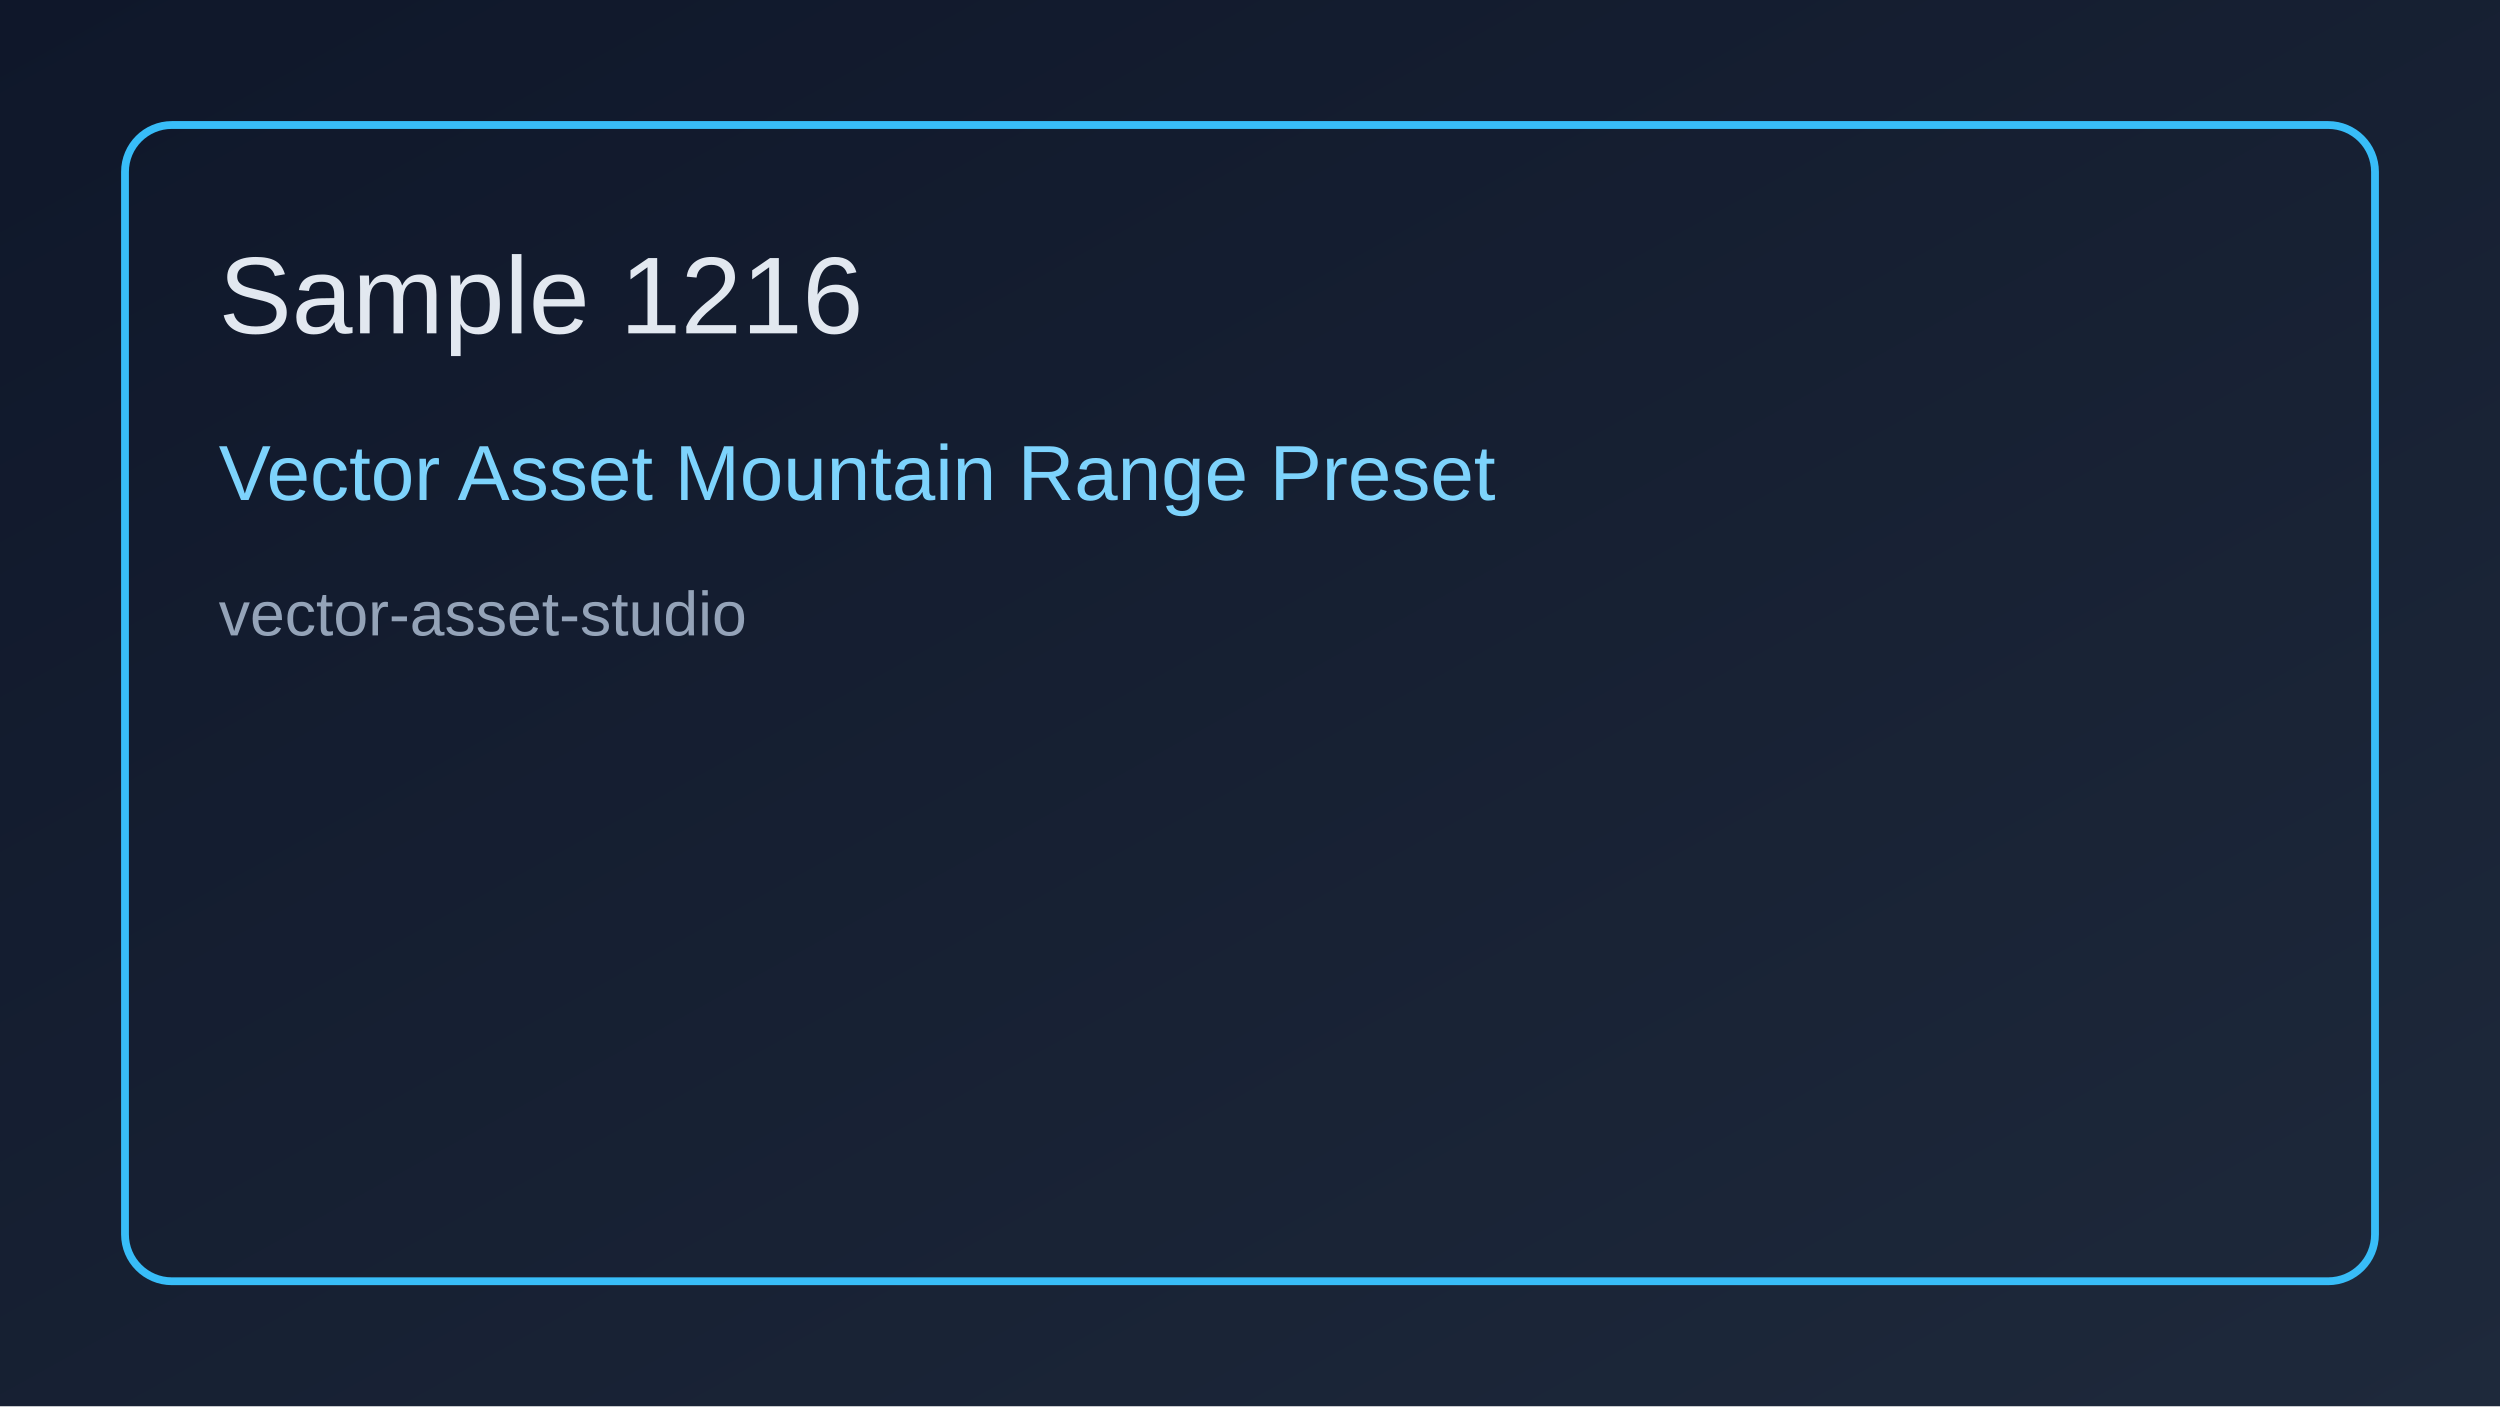
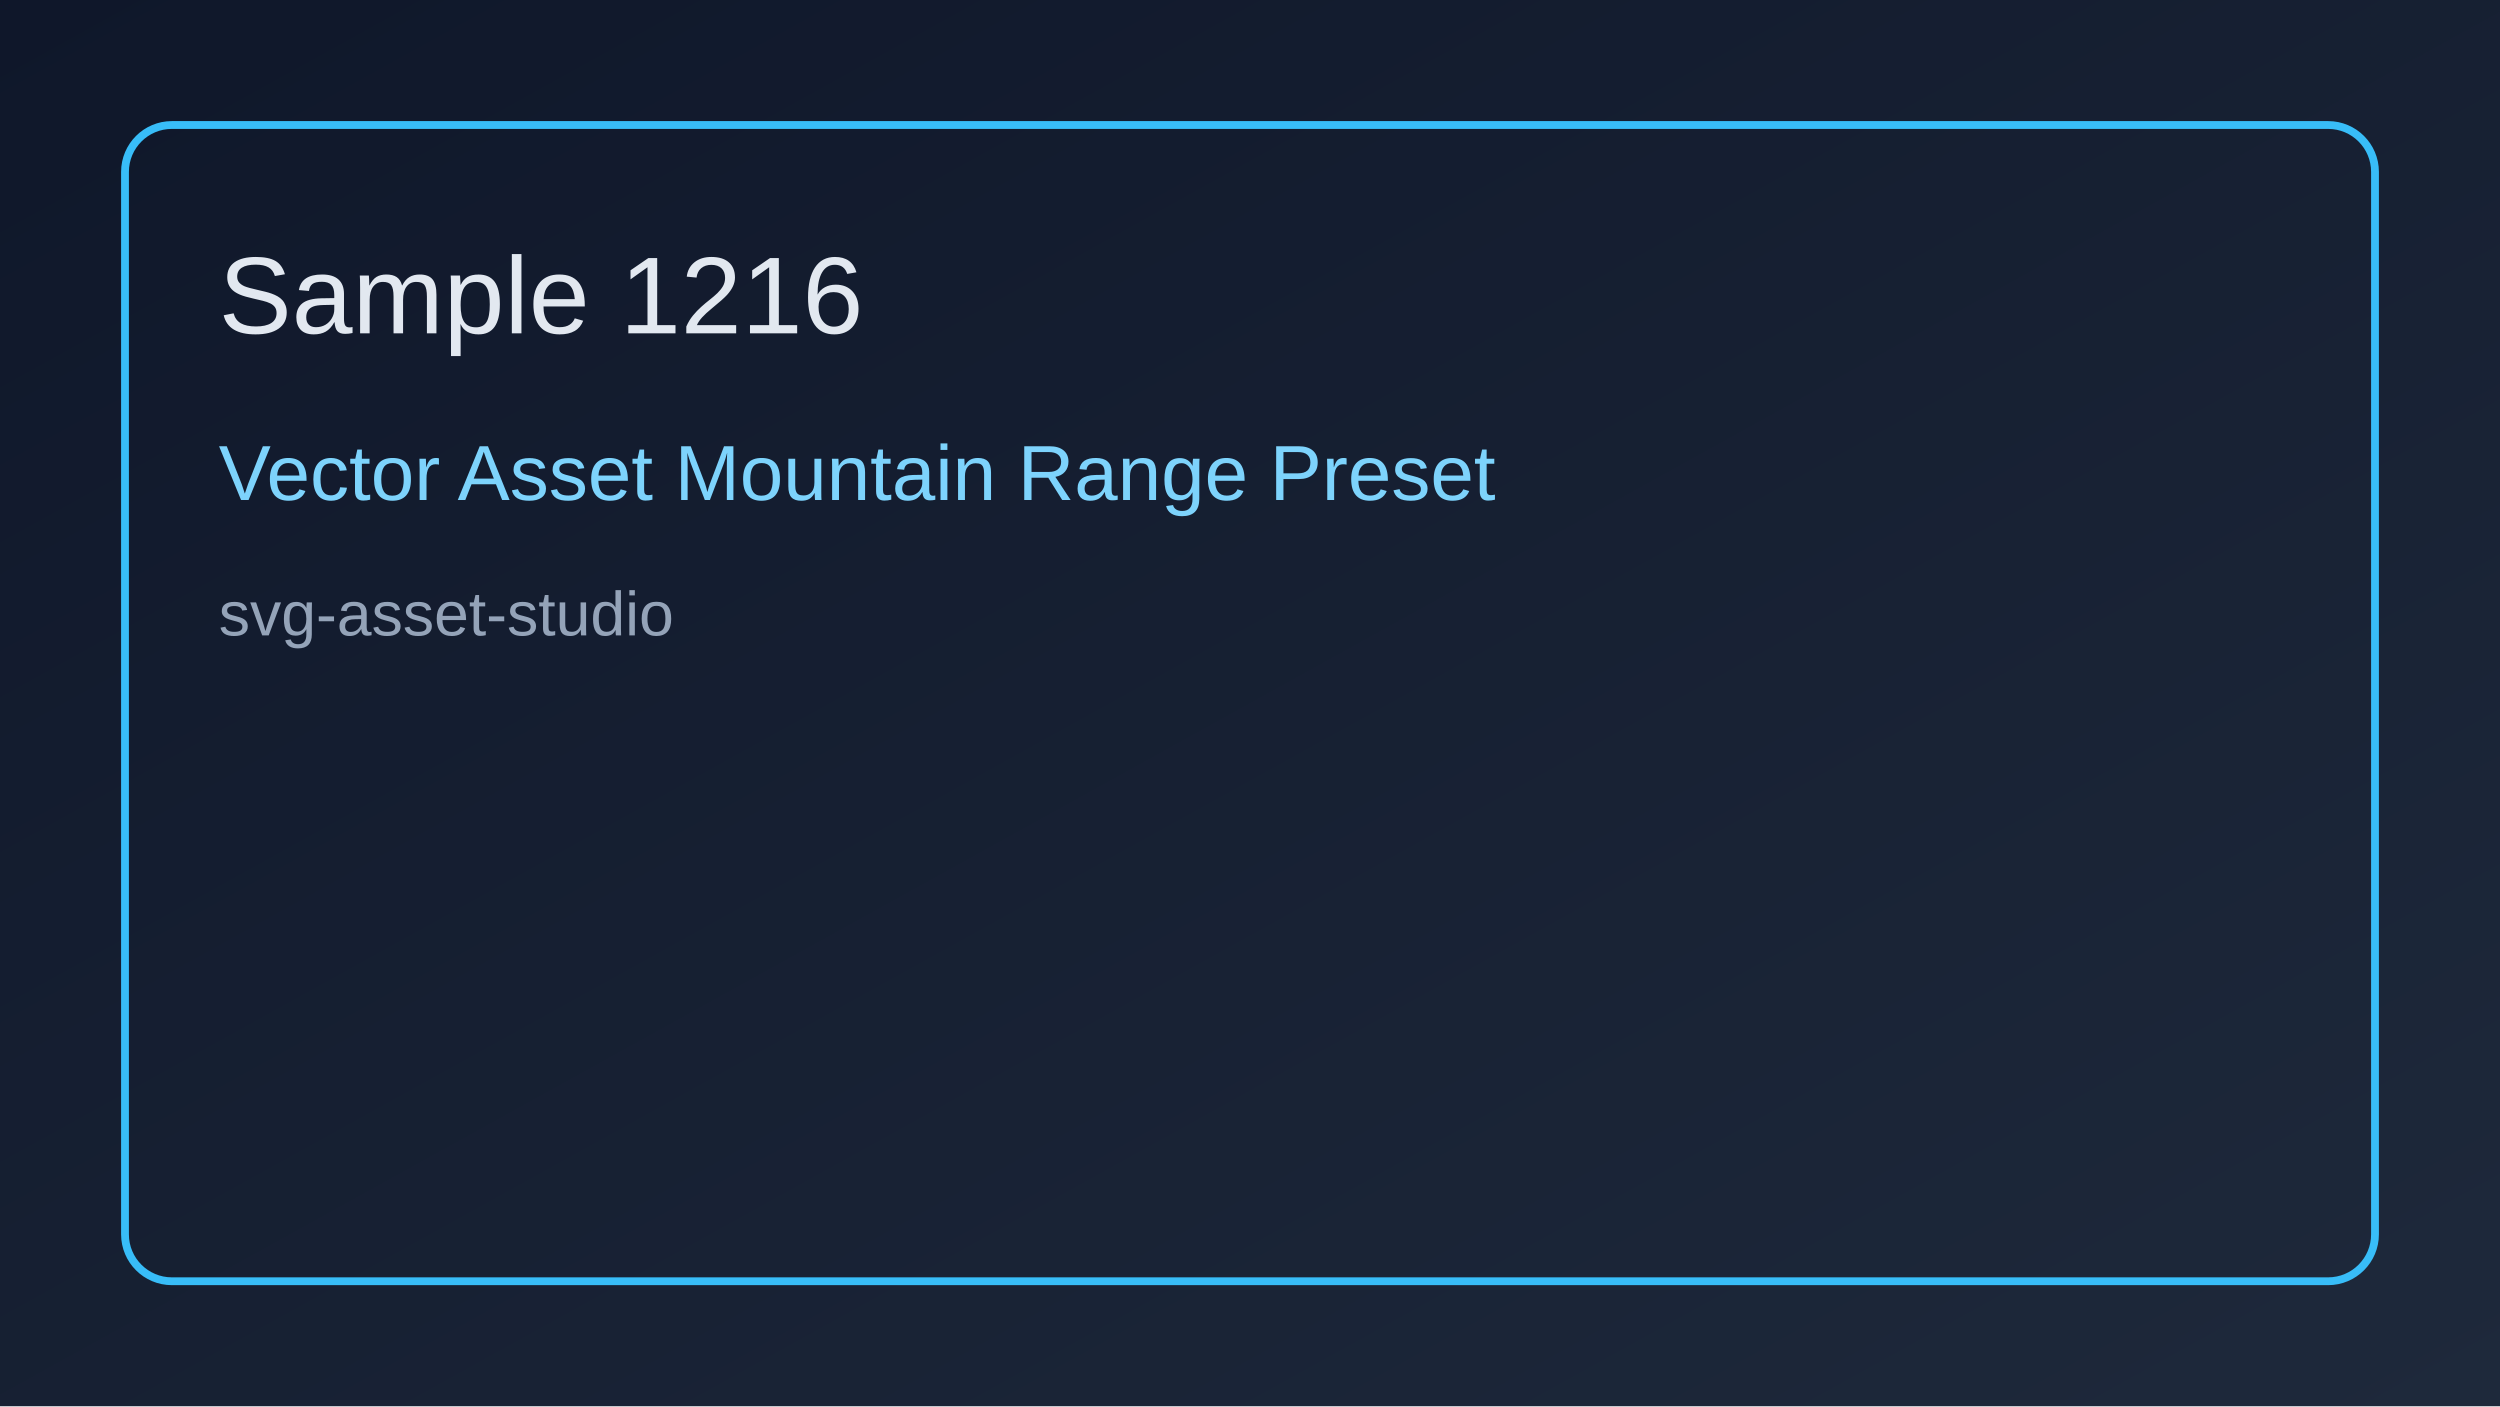
<svg xmlns="http://www.w3.org/2000/svg" width="960" height="540" viewBox="0 0 960 540">
  <defs>
    <linearGradient id="bg" x1="0" y1="0" x2="1" y2="1">
      <stop offset="0%" stop-color="#0F172A" />
      <stop offset="100%" stop-color="#1E293B" />
    </linearGradient>
  </defs>
  <rect width="960" height="540" fill="url(#bg)" />
  <rect x="48" y="48" width="864" height="444" fill="none" stroke="#38BDF8" stroke-width="3" rx="18" />
  <text x="84" y="128" fill="#E2E8F0" font-size="42" font-family="Segoe UI, Arial, sans-serif">Sample 1216</text>
  <text x="84" y="192" fill="#7DD3FC" font-size="30" font-family="Segoe UI, Arial, sans-serif">Vector Asset Mountain Range Preset</text>
-   <text x="84" y="244" fill="#94A3B8" font-size="24" font-family="Segoe UI, Arial, sans-serif">vector-asset-studio</text>
+   <text x="84" y="244" fill="#94A3B8" font-size="24" font-family="Segoe UI, Arial, sans-serif">svg-asset-studio</text>
</svg>
